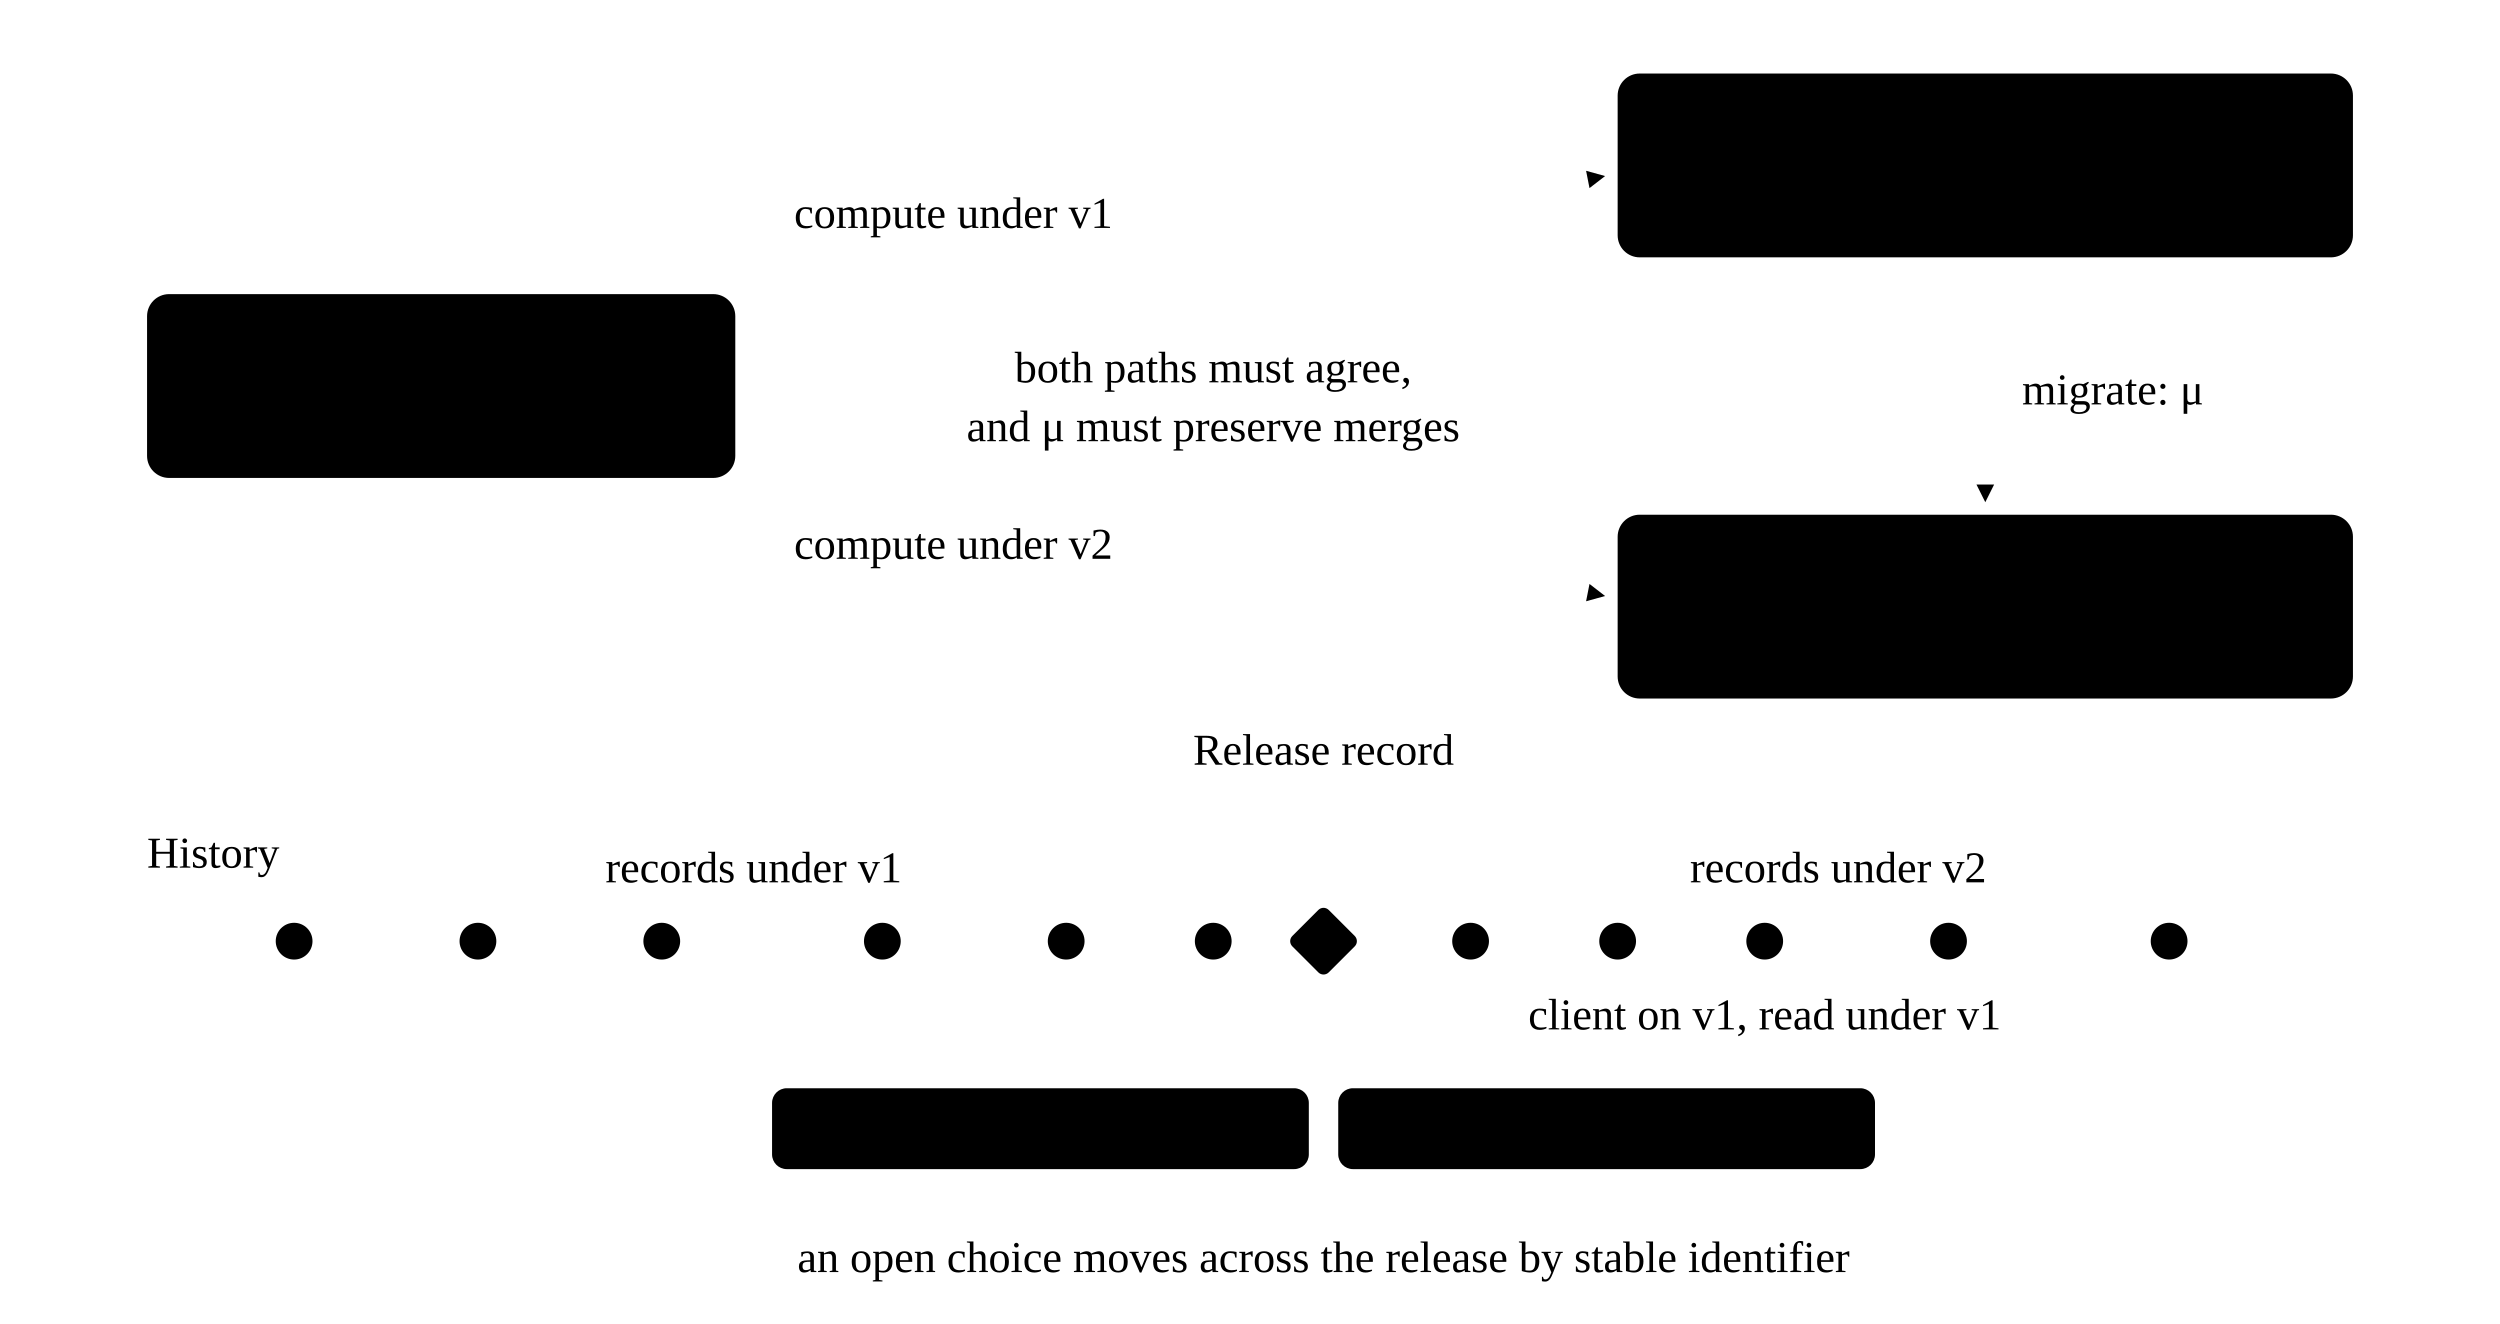
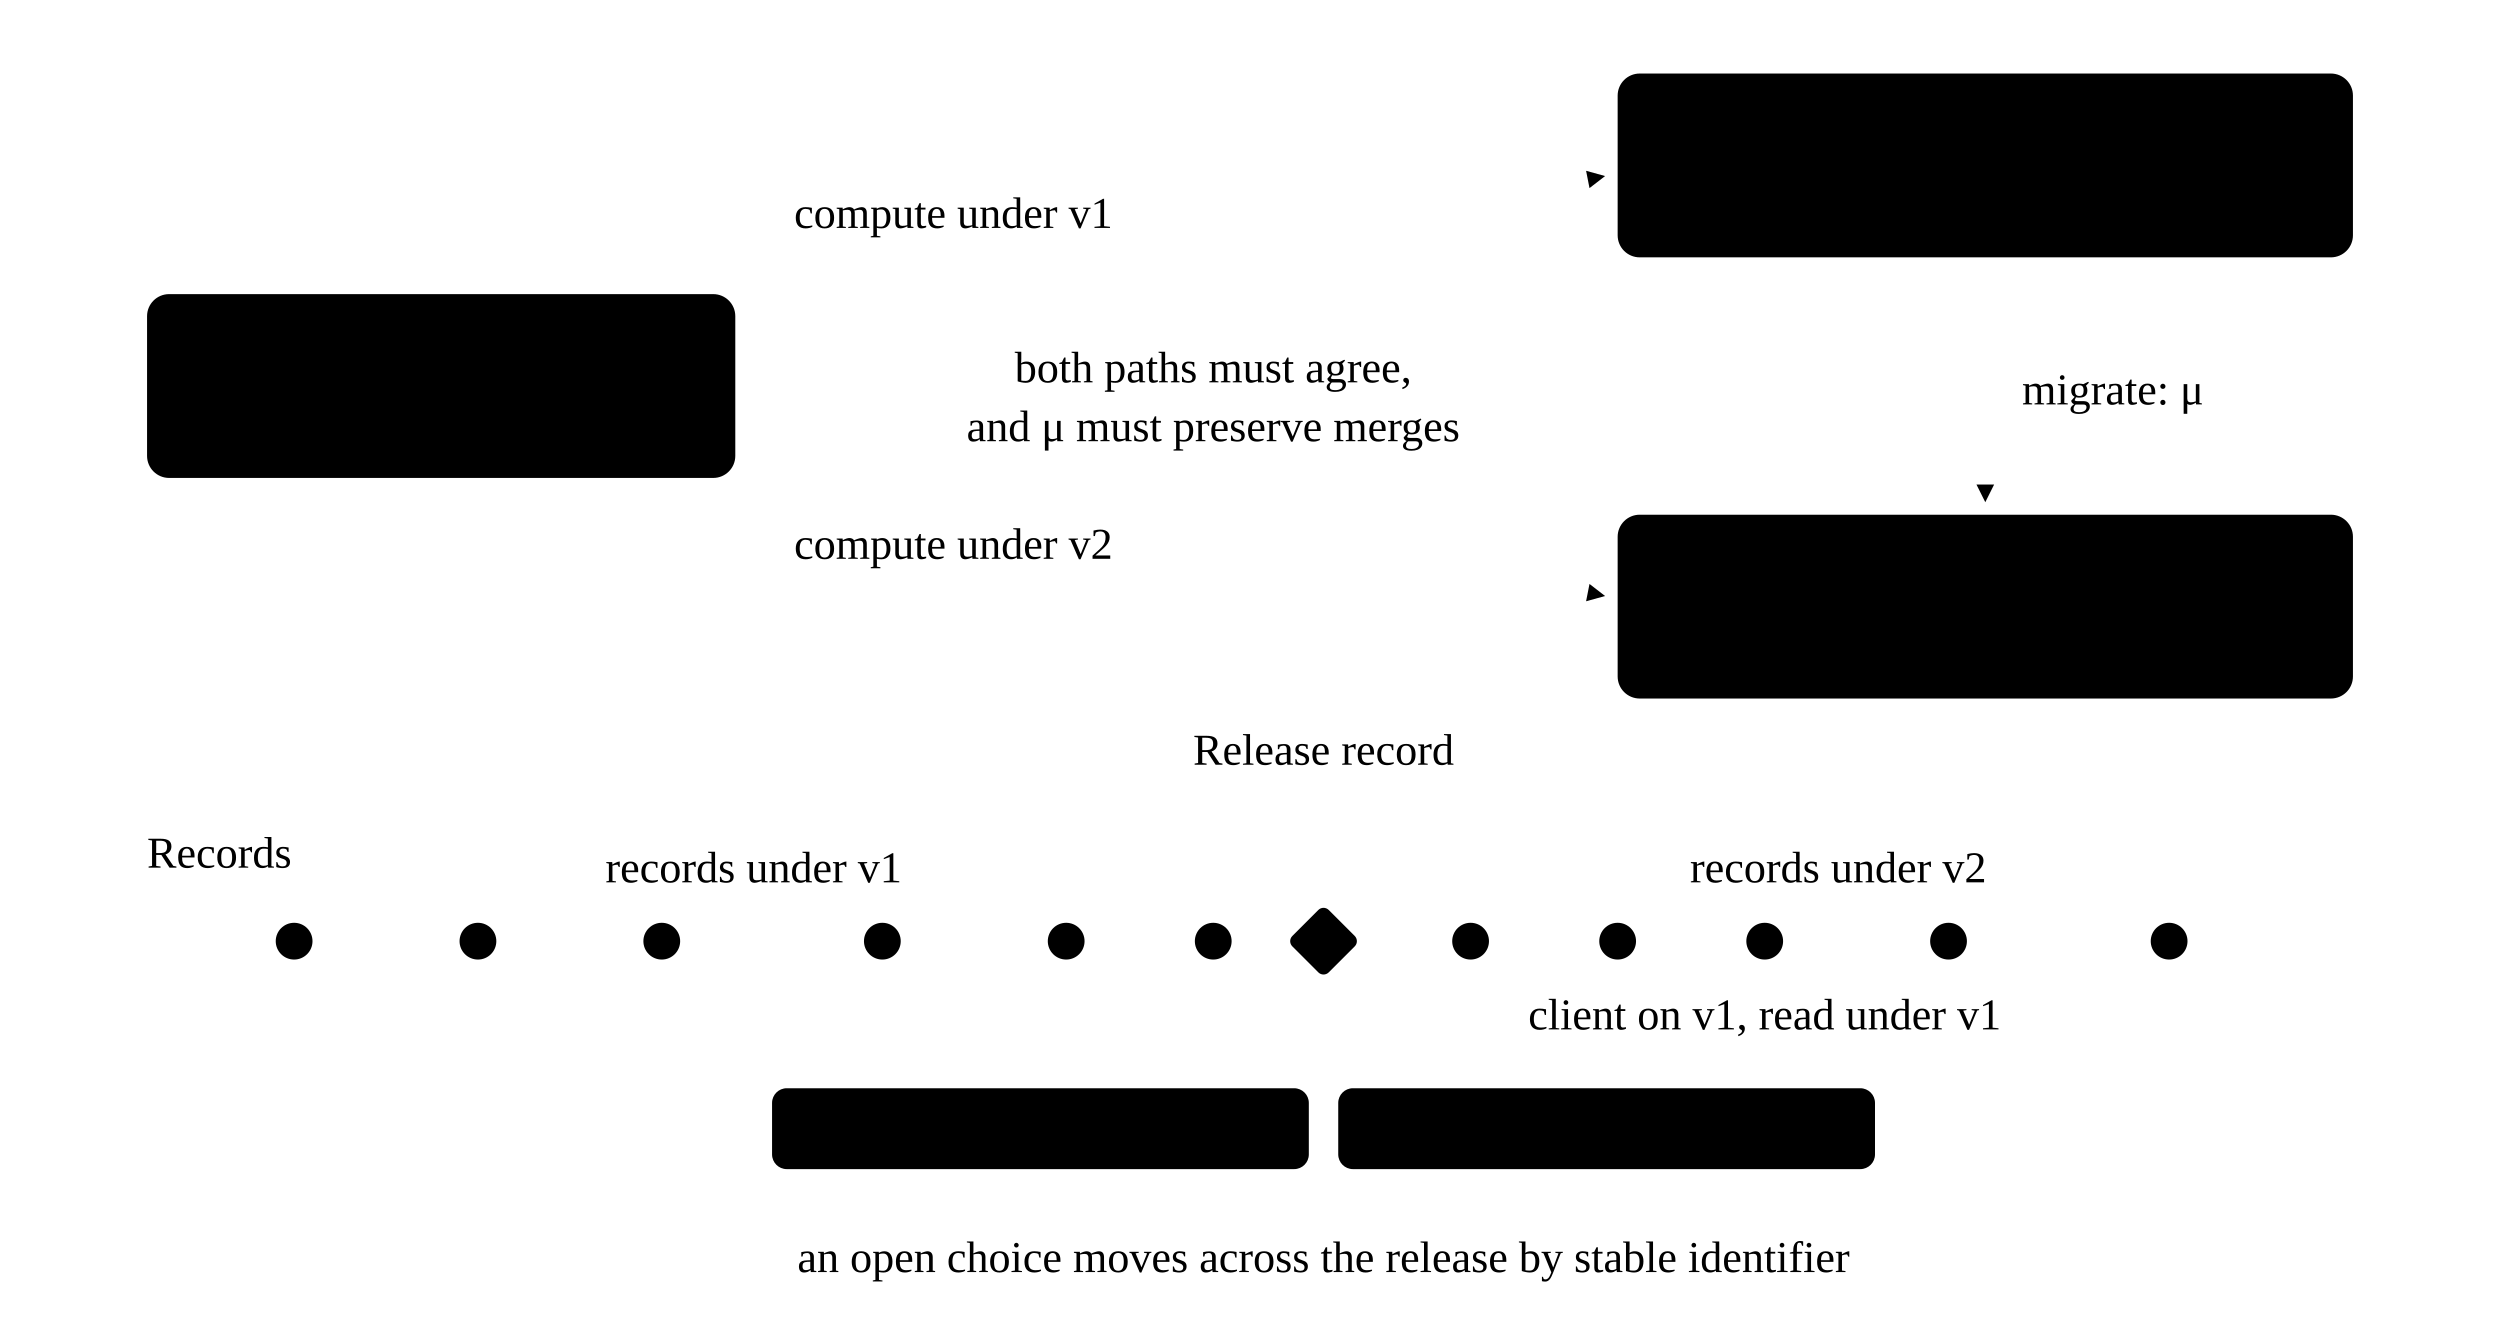
<svg xmlns="http://www.w3.org/2000/svg" viewBox="0 0 680 360" role="img" aria-labelledby="title desc">
  <defs>
    <marker id="arrow" viewBox="0 0 10 10" refX="8" refY="5" markerWidth="6" markerHeight="6" orient="auto">
      <path class="arrowhead" d="M1 1 L9 5 L1 9 Z" />
    </marker>
  </defs>
  <g class="pine">
    <rect class="box" x="40" y="80" width="160" height="50" rx="6" />
-     <text class="head" x="120" y="110" text-anchor="middle">History</text>
+     <text class="head" x="120" y="110" text-anchor="middle">Records</text>
  </g>
  <g class="iris">
    <rect class="box" x="440" y="20" width="200" height="50" rx="6" />
    <text class="head" x="540" y="50" text-anchor="middle">State under v1</text>
    <rect class="box" x="440" y="140" width="200" height="50" rx="6" />
    <text class="head" x="540" y="170" text-anchor="middle">State under v2</text>
  </g>
  <g class="line" marker-end="url(#arrow)">
    <line x1="202" y1="94" x2="436" y2="48" />
    <line x1="202" y1="116" x2="436" y2="162" />
    <line x1="540" y1="72" x2="540" y2="136" />
  </g>
  <g class="label">
    <text x="216" y="62">compute under v1</text>
    <text x="216" y="152">compute under v2</text>
    <text x="550" y="110">migrate: μ</text>
  </g>
  <g class="note" text-anchor="middle">
    <text x="330" y="104">both paths must agree,</text>
    <text x="330" y="120">and μ must preserve merges</text>
  </g>
-   <text class="axis" x="40" y="236">History</text>
+   <text class="axis" x="40" y="236">Records</text>
  <line class="grid" x1="40" y1="256" x2="640" y2="256" />
  <g class="pine">
    <circle class="dot" cx="80" cy="256" r="5" />
    <circle class="dot" cx="130" cy="256" r="5" />
    <circle class="dot" cx="180" cy="256" r="5" />
    <circle class="dot" cx="240" cy="256" r="5" />
    <circle class="dot" cx="290" cy="256" r="5" />
    <circle class="dot" cx="330" cy="256" r="5" />
    <circle class="ring" cx="480" cy="256" r="5" />
    <text class="note" x="480" y="280" text-anchor="middle">client on v1, read under v1</text>
  </g>
  <g class="iris">
    <circle class="dot" cx="400" cy="256" r="5" />
    <circle class="dot" cx="440" cy="256" r="5" />
    <circle class="dot" cx="530" cy="256" r="5" />
    <circle class="dot" cx="590" cy="256" r="5" />
  </g>
  <g class="note" text-anchor="middle">
    <text x="205" y="240">records under v1</text>
    <text x="500" y="240">records under v2</text>
  </g>
  <g class="gold">
    <line class="line-hue" x1="360" y1="216" x2="360" y2="330" />
    <rect class="box" x="353" y="249" width="14" height="14" rx="2" transform="rotate(45 360 256)" />
    <text class="label ink strong" x="360" y="208" text-anchor="middle">Release record</text>
  </g>
  <g class="pine">
    <rect class="box" x="210" y="296" width="146" height="22" rx="4" />
    <text class="note ink" x="283" y="311" text-anchor="middle">open choice q7, v1</text>
  </g>
  <g class="iris">
    <rect class="box" x="364" y="296" width="146" height="22" rx="4" />
    <text class="note ink" x="437" y="311" text-anchor="middle">open choice q7, v2</text>
  </g>
  <text class="note" x="360" y="346" text-anchor="middle">an open choice moves across the release by stable identifier</text>
</svg>
